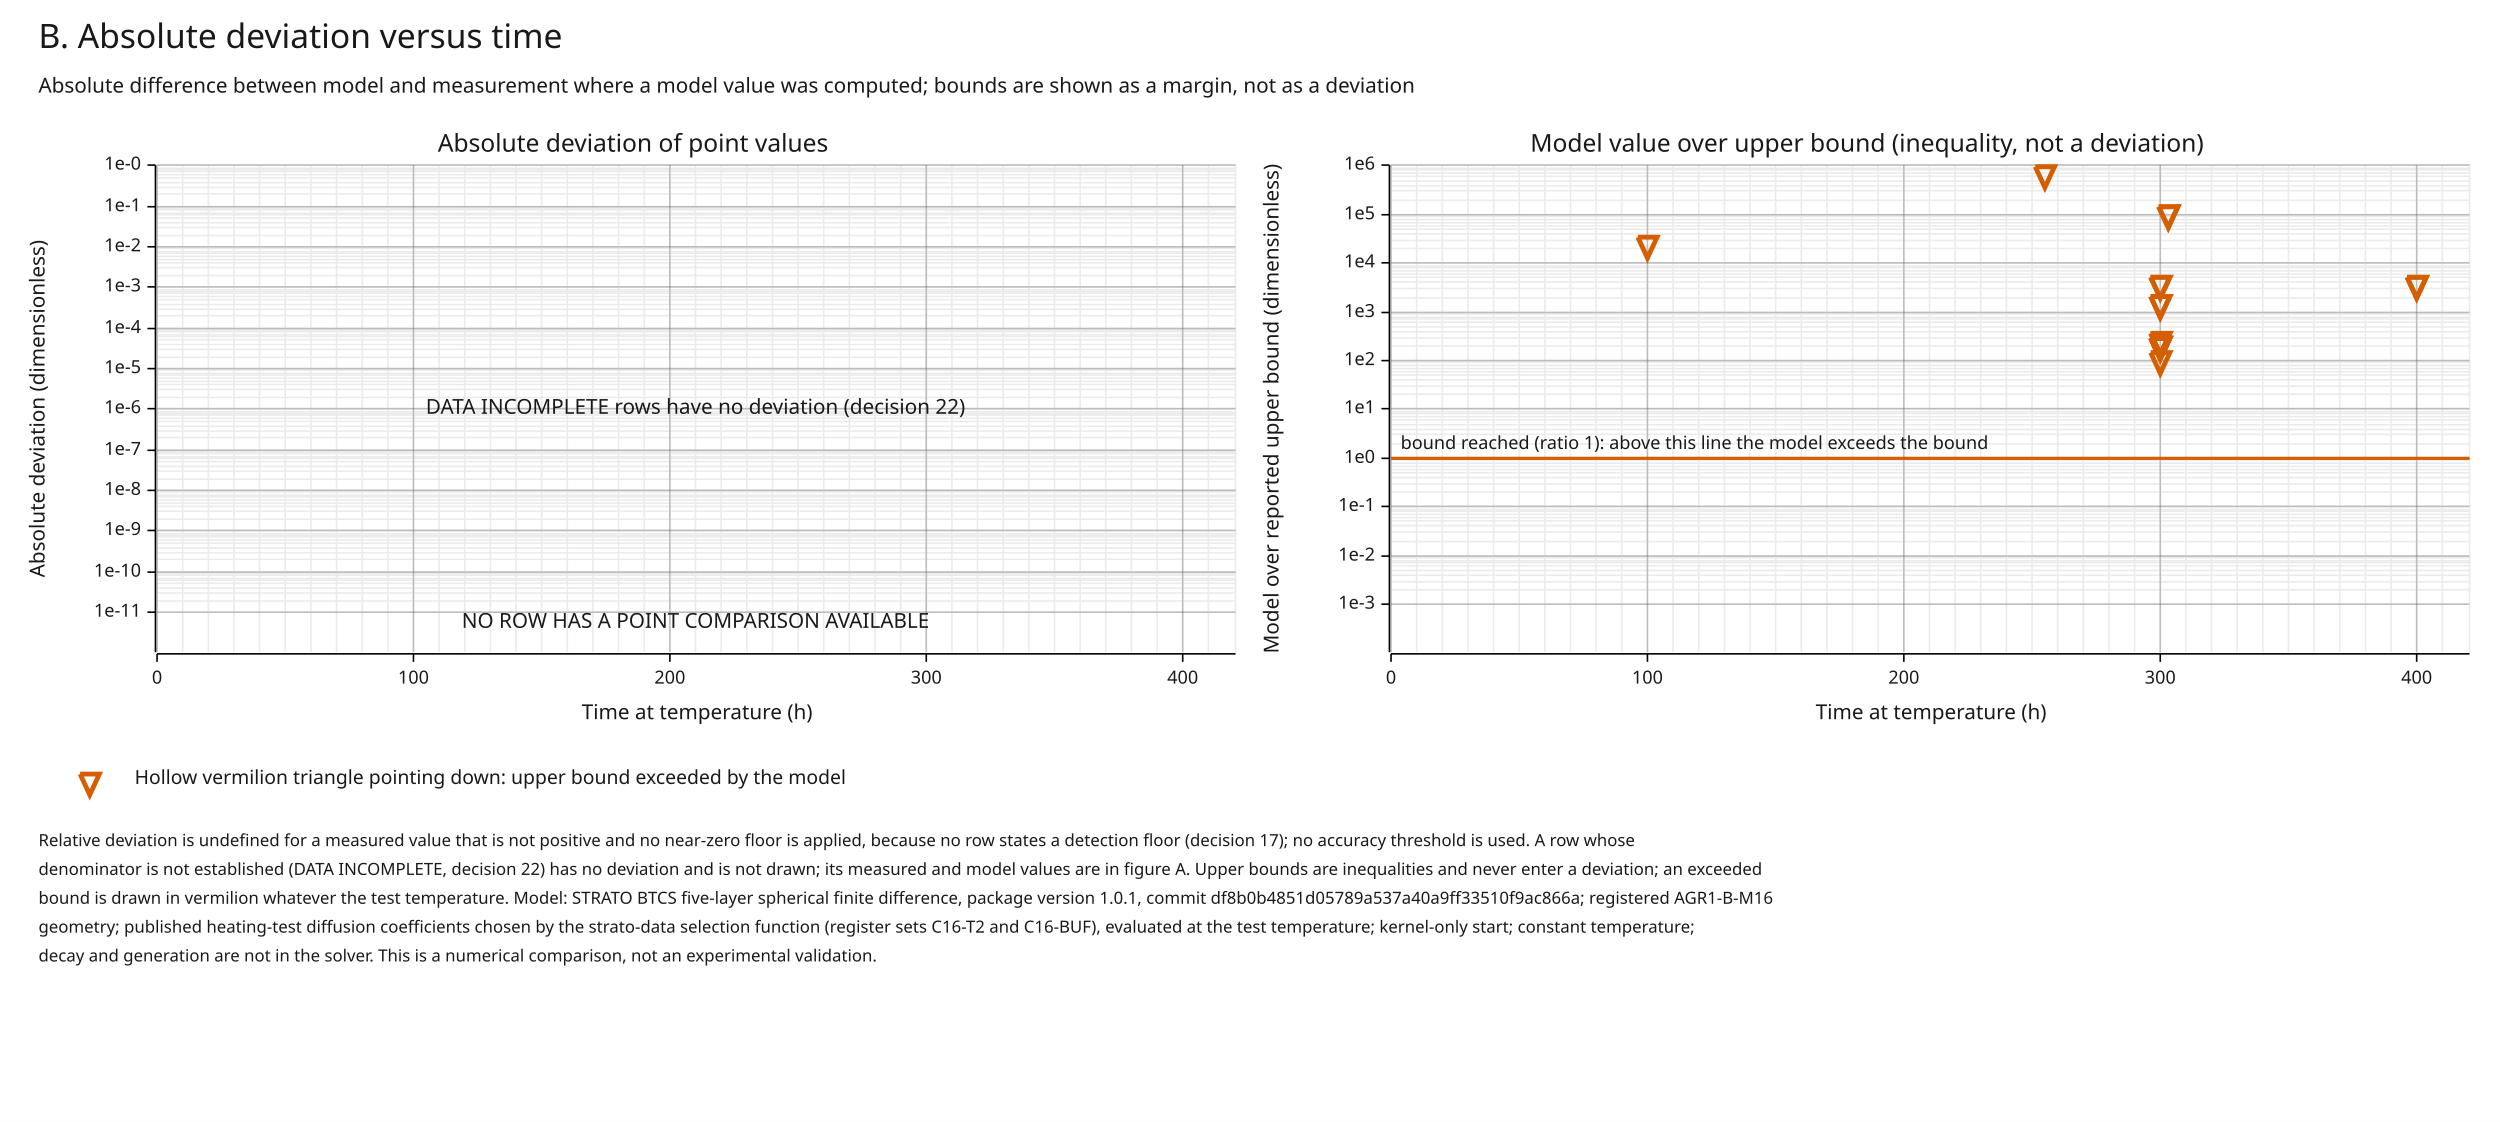
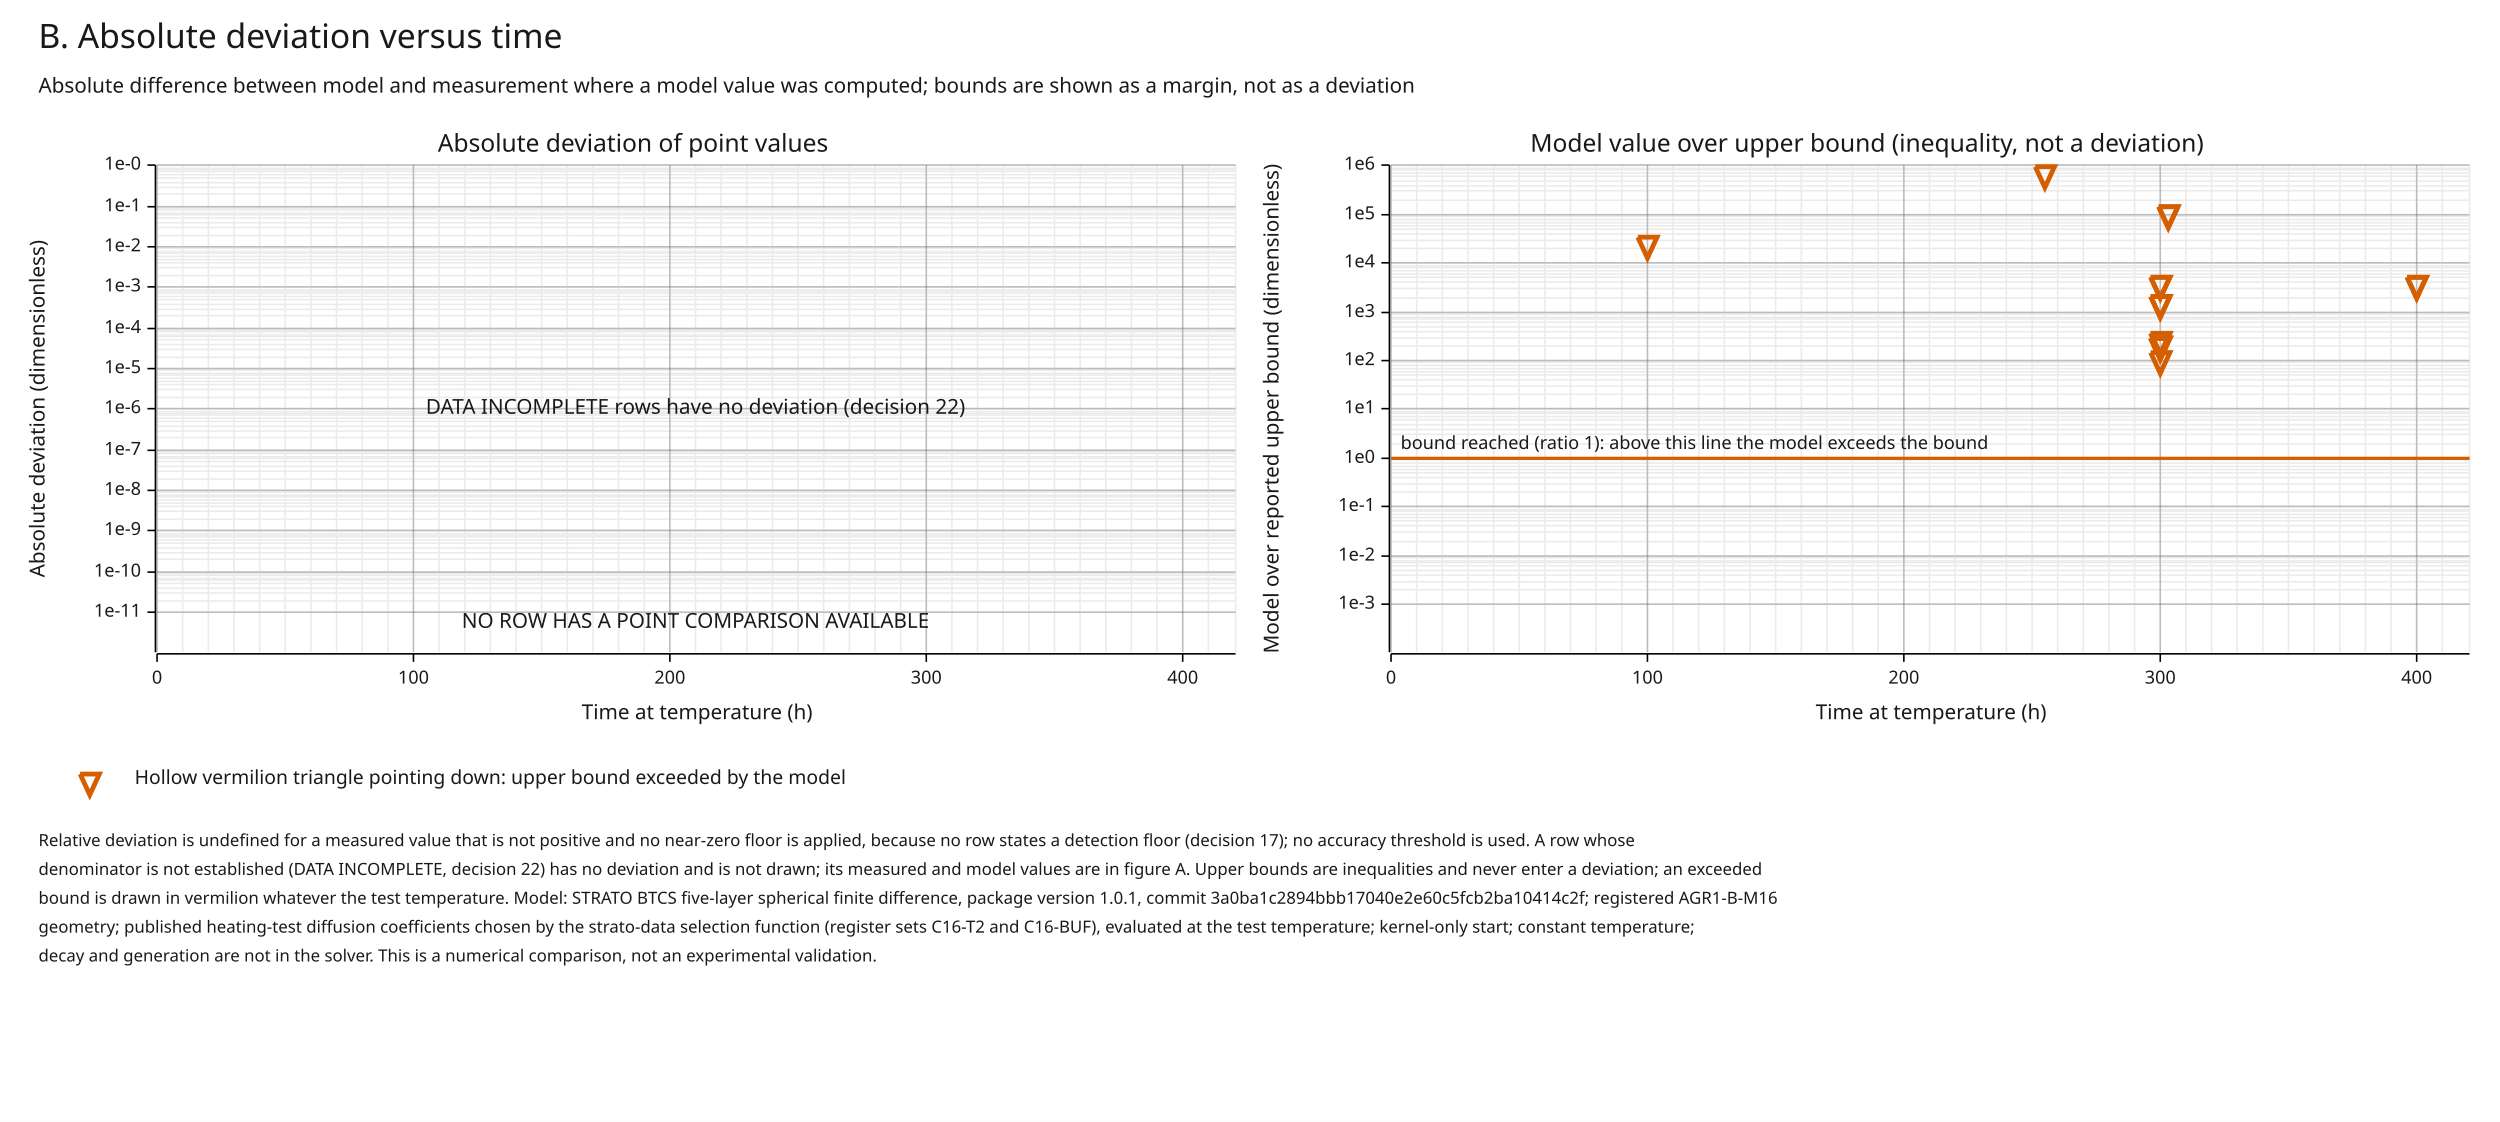
<svg xmlns="http://www.w3.org/2000/svg" width="1560" height="700" viewBox="0 0 1560 700">
  <rect x="0" y="0" width="1560" height="700" opacity="1" fill="#FFFFFF" stroke="none" />
  <text x="24" y="14" dy="0.76em" text-anchor="start" font-family="sans-serif" font-size="20.968" opacity="1" fill="#191919">
B. Absolute deviation versus time
</text>
  <text x="24" y="48" dy="0.76em" text-anchor="start" font-family="sans-serif" font-size="12.903" opacity="1" fill="#191919">
Absolute difference between model and measurement where a model value was computed; bounds are shown as a margin, not as a deviation
</text>
  <text x="395" y="83" dy="0.76em" text-anchor="middle" font-family="sans-serif" font-size="15.323" opacity="1" fill="#191919">
Absolute deviation of point values
</text>
  <line opacity="1" stroke="#EBEBEB" stroke-width="1" x1="98" y1="407" x2="98" y2="103" />
  <line opacity="1" stroke="#EBEBEB" stroke-width="1" x1="114" y1="407" x2="114" y2="103" />
  <line opacity="1" stroke="#EBEBEB" stroke-width="1" x1="130" y1="407" x2="130" y2="103" />
  <line opacity="1" stroke="#EBEBEB" stroke-width="1" x1="146" y1="407" x2="146" y2="103" />
  <line opacity="1" stroke="#EBEBEB" stroke-width="1" x1="162" y1="407" x2="162" y2="103" />
  <line opacity="1" stroke="#EBEBEB" stroke-width="1" x1="178" y1="407" x2="178" y2="103" />
  <line opacity="1" stroke="#EBEBEB" stroke-width="1" x1="194" y1="407" x2="194" y2="103" />
  <line opacity="1" stroke="#EBEBEB" stroke-width="1" x1="210" y1="407" x2="210" y2="103" />
  <line opacity="1" stroke="#EBEBEB" stroke-width="1" x1="226" y1="407" x2="226" y2="103" />
  <line opacity="1" stroke="#EBEBEB" stroke-width="1" x1="242" y1="407" x2="242" y2="103" />
  <line opacity="1" stroke="#EBEBEB" stroke-width="1" x1="258" y1="407" x2="258" y2="103" />
  <line opacity="1" stroke="#EBEBEB" stroke-width="1" x1="274" y1="407" x2="274" y2="103" />
  <line opacity="1" stroke="#EBEBEB" stroke-width="1" x1="290" y1="407" x2="290" y2="103" />
  <line opacity="1" stroke="#EBEBEB" stroke-width="1" x1="306" y1="407" x2="306" y2="103" />
  <line opacity="1" stroke="#EBEBEB" stroke-width="1" x1="322" y1="407" x2="322" y2="103" />
  <line opacity="1" stroke="#EBEBEB" stroke-width="1" x1="338" y1="407" x2="338" y2="103" />
  <line opacity="1" stroke="#EBEBEB" stroke-width="1" x1="354" y1="407" x2="354" y2="103" />
  <line opacity="1" stroke="#EBEBEB" stroke-width="1" x1="370" y1="407" x2="370" y2="103" />
  <line opacity="1" stroke="#EBEBEB" stroke-width="1" x1="386" y1="407" x2="386" y2="103" />
  <line opacity="1" stroke="#EBEBEB" stroke-width="1" x1="402" y1="407" x2="402" y2="103" />
  <line opacity="1" stroke="#EBEBEB" stroke-width="1" x1="418" y1="407" x2="418" y2="103" />
  <line opacity="1" stroke="#EBEBEB" stroke-width="1" x1="434" y1="407" x2="434" y2="103" />
  <line opacity="1" stroke="#EBEBEB" stroke-width="1" x1="450" y1="407" x2="450" y2="103" />
  <line opacity="1" stroke="#EBEBEB" stroke-width="1" x1="466" y1="407" x2="466" y2="103" />
  <line opacity="1" stroke="#EBEBEB" stroke-width="1" x1="482" y1="407" x2="482" y2="103" />
  <line opacity="1" stroke="#EBEBEB" stroke-width="1" x1="498" y1="407" x2="498" y2="103" />
  <line opacity="1" stroke="#EBEBEB" stroke-width="1" x1="514" y1="407" x2="514" y2="103" />
  <line opacity="1" stroke="#EBEBEB" stroke-width="1" x1="530" y1="407" x2="530" y2="103" />
  <line opacity="1" stroke="#EBEBEB" stroke-width="1" x1="546" y1="407" x2="546" y2="103" />
  <line opacity="1" stroke="#EBEBEB" stroke-width="1" x1="562" y1="407" x2="562" y2="103" />
  <line opacity="1" stroke="#EBEBEB" stroke-width="1" x1="578" y1="407" x2="578" y2="103" />
  <line opacity="1" stroke="#EBEBEB" stroke-width="1" x1="594" y1="407" x2="594" y2="103" />
  <line opacity="1" stroke="#EBEBEB" stroke-width="1" x1="610" y1="407" x2="610" y2="103" />
  <line opacity="1" stroke="#EBEBEB" stroke-width="1" x1="626" y1="407" x2="626" y2="103" />
  <line opacity="1" stroke="#EBEBEB" stroke-width="1" x1="642" y1="407" x2="642" y2="103" />
  <line opacity="1" stroke="#EBEBEB" stroke-width="1" x1="658" y1="407" x2="658" y2="103" />
  <line opacity="1" stroke="#EBEBEB" stroke-width="1" x1="674" y1="407" x2="674" y2="103" />
  <line opacity="1" stroke="#EBEBEB" stroke-width="1" x1="690" y1="407" x2="690" y2="103" />
  <line opacity="1" stroke="#EBEBEB" stroke-width="1" x1="706" y1="407" x2="706" y2="103" />
  <line opacity="1" stroke="#EBEBEB" stroke-width="1" x1="722" y1="407" x2="722" y2="103" />
  <line opacity="1" stroke="#EBEBEB" stroke-width="1" x1="738" y1="407" x2="738" y2="103" />
  <line opacity="1" stroke="#EBEBEB" stroke-width="1" x1="754" y1="407" x2="754" y2="103" />
  <line opacity="1" stroke="#EBEBEB" stroke-width="1" x1="771" y1="407" x2="771" y2="103" />
  <line opacity="1" stroke="#EBEBEB" stroke-width="1" x1="98" y1="382" x2="771" y2="382" />
  <line opacity="1" stroke="#EBEBEB" stroke-width="1" x1="98" y1="375" x2="771" y2="375" />
  <line opacity="1" stroke="#EBEBEB" stroke-width="1" x1="98" y1="370" x2="771" y2="370" />
  <line opacity="1" stroke="#EBEBEB" stroke-width="1" x1="98" y1="367" x2="771" y2="367" />
  <line opacity="1" stroke="#EBEBEB" stroke-width="1" x1="98" y1="364" x2="771" y2="364" />
  <line opacity="1" stroke="#EBEBEB" stroke-width="1" x1="98" y1="362" x2="771" y2="362" />
  <line opacity="1" stroke="#EBEBEB" stroke-width="1" x1="98" y1="361" x2="771" y2="361" />
  <line opacity="1" stroke="#EBEBEB" stroke-width="1" x1="98" y1="359" x2="771" y2="359" />
  <line opacity="1" stroke="#EBEBEB" stroke-width="1" x1="98" y1="358" x2="771" y2="358" />
  <line opacity="1" stroke="#EBEBEB" stroke-width="1" x1="98" y1="357" x2="771" y2="357" />
  <line opacity="1" stroke="#EBEBEB" stroke-width="1" x1="98" y1="357" x2="771" y2="357" />
  <line opacity="1" stroke="#EBEBEB" stroke-width="1" x1="98" y1="349" x2="771" y2="349" />
  <line opacity="1" stroke="#EBEBEB" stroke-width="1" x1="98" y1="345" x2="771" y2="345" />
  <line opacity="1" stroke="#EBEBEB" stroke-width="1" x1="98" y1="342" x2="771" y2="342" />
  <line opacity="1" stroke="#EBEBEB" stroke-width="1" x1="98" y1="339" x2="771" y2="339" />
  <line opacity="1" stroke="#EBEBEB" stroke-width="1" x1="98" y1="337" x2="771" y2="337" />
  <line opacity="1" stroke="#EBEBEB" stroke-width="1" x1="98" y1="335" x2="771" y2="335" />
  <line opacity="1" stroke="#EBEBEB" stroke-width="1" x1="98" y1="334" x2="771" y2="334" />
  <line opacity="1" stroke="#EBEBEB" stroke-width="1" x1="98" y1="333" x2="771" y2="333" />
  <line opacity="1" stroke="#EBEBEB" stroke-width="1" x1="98" y1="331" x2="771" y2="331" />
  <line opacity="1" stroke="#EBEBEB" stroke-width="1" x1="98" y1="331" x2="771" y2="331" />
  <line opacity="1" stroke="#EBEBEB" stroke-width="1" x1="98" y1="324" x2="771" y2="324" />
  <line opacity="1" stroke="#EBEBEB" stroke-width="1" x1="98" y1="319" x2="771" y2="319" />
  <line opacity="1" stroke="#EBEBEB" stroke-width="1" x1="98" y1="316" x2="771" y2="316" />
  <line opacity="1" stroke="#EBEBEB" stroke-width="1" x1="98" y1="314" x2="771" y2="314" />
  <line opacity="1" stroke="#EBEBEB" stroke-width="1" x1="98" y1="312" x2="771" y2="312" />
  <line opacity="1" stroke="#EBEBEB" stroke-width="1" x1="98" y1="310" x2="771" y2="310" />
  <line opacity="1" stroke="#EBEBEB" stroke-width="1" x1="98" y1="309" x2="771" y2="309" />
  <line opacity="1" stroke="#EBEBEB" stroke-width="1" x1="98" y1="307" x2="771" y2="307" />
  <line opacity="1" stroke="#EBEBEB" stroke-width="1" x1="98" y1="306" x2="771" y2="306" />
  <line opacity="1" stroke="#EBEBEB" stroke-width="1" x1="98" y1="306" x2="771" y2="306" />
  <line opacity="1" stroke="#EBEBEB" stroke-width="1" x1="98" y1="299" x2="771" y2="299" />
  <line opacity="1" stroke="#EBEBEB" stroke-width="1" x1="98" y1="294" x2="771" y2="294" />
  <line opacity="1" stroke="#EBEBEB" stroke-width="1" x1="98" y1="291" x2="771" y2="291" />
  <line opacity="1" stroke="#EBEBEB" stroke-width="1" x1="98" y1="288" x2="771" y2="288" />
  <line opacity="1" stroke="#EBEBEB" stroke-width="1" x1="98" y1="286" x2="771" y2="286" />
  <line opacity="1" stroke="#EBEBEB" stroke-width="1" x1="98" y1="285" x2="771" y2="285" />
  <line opacity="1" stroke="#EBEBEB" stroke-width="1" x1="98" y1="283" x2="771" y2="283" />
  <line opacity="1" stroke="#EBEBEB" stroke-width="1" x1="98" y1="282" x2="771" y2="282" />
  <line opacity="1" stroke="#EBEBEB" stroke-width="1" x1="98" y1="281" x2="771" y2="281" />
  <line opacity="1" stroke="#EBEBEB" stroke-width="1" x1="98" y1="281" x2="771" y2="281" />
  <line opacity="1" stroke="#EBEBEB" stroke-width="1" x1="98" y1="273" x2="771" y2="273" />
  <line opacity="1" stroke="#EBEBEB" stroke-width="1" x1="98" y1="269" x2="771" y2="269" />
  <line opacity="1" stroke="#EBEBEB" stroke-width="1" x1="98" y1="266" x2="771" y2="266" />
  <line opacity="1" stroke="#EBEBEB" stroke-width="1" x1="98" y1="263" x2="771" y2="263" />
  <line opacity="1" stroke="#EBEBEB" stroke-width="1" x1="98" y1="261" x2="771" y2="261" />
  <line opacity="1" stroke="#EBEBEB" stroke-width="1" x1="98" y1="259" x2="771" y2="259" />
  <line opacity="1" stroke="#EBEBEB" stroke-width="1" x1="98" y1="258" x2="771" y2="258" />
  <line opacity="1" stroke="#EBEBEB" stroke-width="1" x1="98" y1="257" x2="771" y2="257" />
  <line opacity="1" stroke="#EBEBEB" stroke-width="1" x1="98" y1="255" x2="771" y2="255" />
  <line opacity="1" stroke="#EBEBEB" stroke-width="1" x1="98" y1="255" x2="771" y2="255" />
  <line opacity="1" stroke="#EBEBEB" stroke-width="1" x1="98" y1="248" x2="771" y2="248" />
  <line opacity="1" stroke="#EBEBEB" stroke-width="1" x1="98" y1="243" x2="771" y2="243" />
  <line opacity="1" stroke="#EBEBEB" stroke-width="1" x1="98" y1="240" x2="771" y2="240" />
  <line opacity="1" stroke="#EBEBEB" stroke-width="1" x1="98" y1="238" x2="771" y2="238" />
  <line opacity="1" stroke="#EBEBEB" stroke-width="1" x1="98" y1="236" x2="771" y2="236" />
  <line opacity="1" stroke="#EBEBEB" stroke-width="1" x1="98" y1="234" x2="771" y2="234" />
  <line opacity="1" stroke="#EBEBEB" stroke-width="1" x1="98" y1="233" x2="771" y2="233" />
  <line opacity="1" stroke="#EBEBEB" stroke-width="1" x1="98" y1="231" x2="771" y2="231" />
  <line opacity="1" stroke="#EBEBEB" stroke-width="1" x1="98" y1="230" x2="771" y2="230" />
  <line opacity="1" stroke="#EBEBEB" stroke-width="1" x1="98" y1="230" x2="771" y2="230" />
  <line opacity="1" stroke="#EBEBEB" stroke-width="1" x1="98" y1="223" x2="771" y2="223" />
  <line opacity="1" stroke="#EBEBEB" stroke-width="1" x1="98" y1="218" x2="771" y2="218" />
  <line opacity="1" stroke="#EBEBEB" stroke-width="1" x1="98" y1="215" x2="771" y2="215" />
  <line opacity="1" stroke="#EBEBEB" stroke-width="1" x1="98" y1="212" x2="771" y2="212" />
  <line opacity="1" stroke="#EBEBEB" stroke-width="1" x1="98" y1="210" x2="771" y2="210" />
  <line opacity="1" stroke="#EBEBEB" stroke-width="1" x1="98" y1="209" x2="771" y2="209" />
  <line opacity="1" stroke="#EBEBEB" stroke-width="1" x1="98" y1="207" x2="771" y2="207" />
  <line opacity="1" stroke="#EBEBEB" stroke-width="1" x1="98" y1="206" x2="771" y2="206" />
  <line opacity="1" stroke="#EBEBEB" stroke-width="1" x1="98" y1="205" x2="771" y2="205" />
  <line opacity="1" stroke="#EBEBEB" stroke-width="1" x1="98" y1="205" x2="771" y2="205" />
  <line opacity="1" stroke="#EBEBEB" stroke-width="1" x1="98" y1="197" x2="771" y2="197" />
  <line opacity="1" stroke="#EBEBEB" stroke-width="1" x1="98" y1="193" x2="771" y2="193" />
  <line opacity="1" stroke="#EBEBEB" stroke-width="1" x1="98" y1="190" x2="771" y2="190" />
  <line opacity="1" stroke="#EBEBEB" stroke-width="1" x1="98" y1="187" x2="771" y2="187" />
  <line opacity="1" stroke="#EBEBEB" stroke-width="1" x1="98" y1="185" x2="771" y2="185" />
  <line opacity="1" stroke="#EBEBEB" stroke-width="1" x1="98" y1="183" x2="771" y2="183" />
  <line opacity="1" stroke="#EBEBEB" stroke-width="1" x1="98" y1="182" x2="771" y2="182" />
  <line opacity="1" stroke="#EBEBEB" stroke-width="1" x1="98" y1="181" x2="771" y2="181" />
  <line opacity="1" stroke="#EBEBEB" stroke-width="1" x1="98" y1="179" x2="771" y2="179" />
  <line opacity="1" stroke="#EBEBEB" stroke-width="1" x1="98" y1="179" x2="771" y2="179" />
  <line opacity="1" stroke="#EBEBEB" stroke-width="1" x1="98" y1="172" x2="771" y2="172" />
  <line opacity="1" stroke="#EBEBEB" stroke-width="1" x1="98" y1="167" x2="771" y2="167" />
  <line opacity="1" stroke="#EBEBEB" stroke-width="1" x1="98" y1="164" x2="771" y2="164" />
  <line opacity="1" stroke="#EBEBEB" stroke-width="1" x1="98" y1="162" x2="771" y2="162" />
  <line opacity="1" stroke="#EBEBEB" stroke-width="1" x1="98" y1="160" x2="771" y2="160" />
  <line opacity="1" stroke="#EBEBEB" stroke-width="1" x1="98" y1="158" x2="771" y2="158" />
  <line opacity="1" stroke="#EBEBEB" stroke-width="1" x1="98" y1="157" x2="771" y2="157" />
  <line opacity="1" stroke="#EBEBEB" stroke-width="1" x1="98" y1="155" x2="771" y2="155" />
  <line opacity="1" stroke="#EBEBEB" stroke-width="1" x1="98" y1="154" x2="771" y2="154" />
  <line opacity="1" stroke="#EBEBEB" stroke-width="1" x1="98" y1="154" x2="771" y2="154" />
  <line opacity="1" stroke="#EBEBEB" stroke-width="1" x1="98" y1="147" x2="771" y2="147" />
  <line opacity="1" stroke="#EBEBEB" stroke-width="1" x1="98" y1="142" x2="771" y2="142" />
  <line opacity="1" stroke="#EBEBEB" stroke-width="1" x1="98" y1="139" x2="771" y2="139" />
  <line opacity="1" stroke="#EBEBEB" stroke-width="1" x1="98" y1="136" x2="771" y2="136" />
  <line opacity="1" stroke="#EBEBEB" stroke-width="1" x1="98" y1="134" x2="771" y2="134" />
  <line opacity="1" stroke="#EBEBEB" stroke-width="1" x1="98" y1="133" x2="771" y2="133" />
  <line opacity="1" stroke="#EBEBEB" stroke-width="1" x1="98" y1="131" x2="771" y2="131" />
  <line opacity="1" stroke="#EBEBEB" stroke-width="1" x1="98" y1="130" x2="771" y2="130" />
  <line opacity="1" stroke="#EBEBEB" stroke-width="1" x1="98" y1="129" x2="771" y2="129" />
  <line opacity="1" stroke="#EBEBEB" stroke-width="1" x1="98" y1="129" x2="771" y2="129" />
  <line opacity="1" stroke="#EBEBEB" stroke-width="1" x1="98" y1="121" x2="771" y2="121" />
  <line opacity="1" stroke="#EBEBEB" stroke-width="1" x1="98" y1="117" x2="771" y2="117" />
  <line opacity="1" stroke="#EBEBEB" stroke-width="1" x1="98" y1="114" x2="771" y2="114" />
  <line opacity="1" stroke="#EBEBEB" stroke-width="1" x1="98" y1="111" x2="771" y2="111" />
  <line opacity="1" stroke="#EBEBEB" stroke-width="1" x1="98" y1="109" x2="771" y2="109" />
  <line opacity="1" stroke="#EBEBEB" stroke-width="1" x1="98" y1="107" x2="771" y2="107" />
  <line opacity="1" stroke="#EBEBEB" stroke-width="1" x1="98" y1="106" x2="771" y2="106" />
  <line opacity="1" stroke="#EBEBEB" stroke-width="1" x1="98" y1="105" x2="771" y2="105" />
  <line opacity="1" stroke="#EBEBEB" stroke-width="1" x1="98" y1="103" x2="771" y2="103" />
  <line opacity="1" stroke="#EBEBEB" stroke-width="1" x1="98" y1="103" x2="771" y2="103" />
  <text x="18" y="255" dy="0.76em" text-anchor="middle" font-family="sans-serif" font-size="12.903" opacity="1" fill="#191919" transform="rotate(270, 18, 255)">
Absolute deviation (dimensionless)
</text>
  <text x="435" y="452" dy="-0.5ex" text-anchor="middle" font-family="sans-serif" font-size="12.903" opacity="1" fill="#191919">
Time at temperature (h)
</text>
  <line opacity="0.2" stroke="#000000" stroke-width="1" x1="98" y1="407" x2="98" y2="103" />
  <line opacity="0.2" stroke="#000000" stroke-width="1" x1="258" y1="407" x2="258" y2="103" />
  <line opacity="0.2" stroke="#000000" stroke-width="1" x1="418" y1="407" x2="418" y2="103" />
  <line opacity="0.2" stroke="#000000" stroke-width="1" x1="578" y1="407" x2="578" y2="103" />
  <line opacity="0.2" stroke="#000000" stroke-width="1" x1="738" y1="407" x2="738" y2="103" />
  <line opacity="0.2" stroke="#000000" stroke-width="1" x1="98" y1="382" x2="771" y2="382" />
  <line opacity="0.2" stroke="#000000" stroke-width="1" x1="98" y1="357" x2="771" y2="357" />
  <line opacity="0.2" stroke="#000000" stroke-width="1" x1="98" y1="331" x2="771" y2="331" />
  <line opacity="0.2" stroke="#000000" stroke-width="1" x1="98" y1="306" x2="771" y2="306" />
  <line opacity="0.2" stroke="#000000" stroke-width="1" x1="98" y1="281" x2="771" y2="281" />
  <line opacity="0.2" stroke="#000000" stroke-width="1" x1="98" y1="255" x2="771" y2="255" />
  <line opacity="0.2" stroke="#000000" stroke-width="1" x1="98" y1="230" x2="771" y2="230" />
  <line opacity="0.2" stroke="#000000" stroke-width="1" x1="98" y1="205" x2="771" y2="205" />
  <line opacity="0.2" stroke="#000000" stroke-width="1" x1="98" y1="179" x2="771" y2="179" />
  <line opacity="0.2" stroke="#000000" stroke-width="1" x1="98" y1="154" x2="771" y2="154" />
  <line opacity="0.2" stroke="#000000" stroke-width="1" x1="98" y1="129" x2="771" y2="129" />
  <line opacity="0.2" stroke="#000000" stroke-width="1" x1="98" y1="103" x2="771" y2="103" />
  <polyline fill="none" opacity="1" stroke="#000000" stroke-width="1" points="97,103 97,407 " />
  <text x="88" y="382" dy="0.5ex" text-anchor="end" font-family="sans-serif" font-size="11.29" opacity="1" fill="#191919">
1e-11
</text>
  <polyline fill="none" opacity="1" stroke="#000000" stroke-width="1" points="92,382 97,382 " />
  <text x="88" y="357" dy="0.5ex" text-anchor="end" font-family="sans-serif" font-size="11.29" opacity="1" fill="#191919">
1e-10
</text>
  <polyline fill="none" opacity="1" stroke="#000000" stroke-width="1" points="92,357 97,357 " />
  <text x="88" y="331" dy="0.5ex" text-anchor="end" font-family="sans-serif" font-size="11.29" opacity="1" fill="#191919">
1e-9
</text>
  <polyline fill="none" opacity="1" stroke="#000000" stroke-width="1" points="92,331 97,331 " />
  <text x="88" y="306" dy="0.5ex" text-anchor="end" font-family="sans-serif" font-size="11.29" opacity="1" fill="#191919">
1e-8
</text>
  <polyline fill="none" opacity="1" stroke="#000000" stroke-width="1" points="92,306 97,306 " />
  <text x="88" y="281" dy="0.5ex" text-anchor="end" font-family="sans-serif" font-size="11.29" opacity="1" fill="#191919">
1e-7
</text>
  <polyline fill="none" opacity="1" stroke="#000000" stroke-width="1" points="92,281 97,281 " />
  <text x="88" y="255" dy="0.5ex" text-anchor="end" font-family="sans-serif" font-size="11.29" opacity="1" fill="#191919">
1e-6
</text>
  <polyline fill="none" opacity="1" stroke="#000000" stroke-width="1" points="92,255 97,255 " />
  <text x="88" y="230" dy="0.5ex" text-anchor="end" font-family="sans-serif" font-size="11.29" opacity="1" fill="#191919">
1e-5
</text>
  <polyline fill="none" opacity="1" stroke="#000000" stroke-width="1" points="92,230 97,230 " />
  <text x="88" y="205" dy="0.5ex" text-anchor="end" font-family="sans-serif" font-size="11.29" opacity="1" fill="#191919">
1e-4
</text>
  <polyline fill="none" opacity="1" stroke="#000000" stroke-width="1" points="92,205 97,205 " />
  <text x="88" y="179" dy="0.5ex" text-anchor="end" font-family="sans-serif" font-size="11.29" opacity="1" fill="#191919">
1e-3
</text>
  <polyline fill="none" opacity="1" stroke="#000000" stroke-width="1" points="92,179 97,179 " />
  <text x="88" y="154" dy="0.5ex" text-anchor="end" font-family="sans-serif" font-size="11.29" opacity="1" fill="#191919">
1e-2
</text>
  <polyline fill="none" opacity="1" stroke="#000000" stroke-width="1" points="92,154 97,154 " />
  <text x="88" y="129" dy="0.5ex" text-anchor="end" font-family="sans-serif" font-size="11.29" opacity="1" fill="#191919">
1e-1
</text>
  <polyline fill="none" opacity="1" stroke="#000000" stroke-width="1" points="92,129 97,129 " />
  <text x="88" y="103" dy="0.5ex" text-anchor="end" font-family="sans-serif" font-size="11.29" opacity="1" fill="#191919">
1e-0
</text>
  <polyline fill="none" opacity="1" stroke="#000000" stroke-width="1" points="92,103 97,103 " />
  <polyline fill="none" opacity="1" stroke="#000000" stroke-width="1" points="98,408 771,408 " />
  <text x="98" y="418" dy="0.76em" text-anchor="middle" font-family="sans-serif" font-size="11.29" opacity="1" fill="#191919">
0
</text>
  <polyline fill="none" opacity="1" stroke="#000000" stroke-width="1" points="98,408 98,413 " />
  <text x="258" y="418" dy="0.76em" text-anchor="middle" font-family="sans-serif" font-size="11.29" opacity="1" fill="#191919">
100
</text>
  <polyline fill="none" opacity="1" stroke="#000000" stroke-width="1" points="258,408 258,413 " />
  <text x="418" y="418" dy="0.76em" text-anchor="middle" font-family="sans-serif" font-size="11.29" opacity="1" fill="#191919">
200
</text>
  <polyline fill="none" opacity="1" stroke="#000000" stroke-width="1" points="418,408 418,413 " />
  <text x="578" y="418" dy="0.76em" text-anchor="middle" font-family="sans-serif" font-size="11.29" opacity="1" fill="#191919">
300
</text>
  <polyline fill="none" opacity="1" stroke="#000000" stroke-width="1" points="578,408 578,413 " />
  <text x="738" y="418" dy="0.76em" text-anchor="middle" font-family="sans-serif" font-size="11.29" opacity="1" fill="#191919">
400
</text>
  <polyline fill="none" opacity="1" stroke="#000000" stroke-width="1" points="738,408 738,413 " />
  <text x="434" y="395" dy="-0.5ex" text-anchor="middle" font-family="sans-serif" font-size="12.903" opacity="1" fill="#191919">
NO ROW HAS A POINT COMPARISON AVAILABLE
</text>
  <text x="434" y="255" dy="0.5ex" text-anchor="middle" font-family="sans-serif" font-size="12.903" opacity="1" fill="#191919">
DATA INCOMPLETE rows have no deviation (decision 22)
</text>
  <text x="1165" y="83" dy="0.76em" text-anchor="middle" font-family="sans-serif" font-size="15.323" opacity="1" fill="#191919">
Model value over upper bound (inequality, not a deviation)
</text>
  <line opacity="1" stroke="#EBEBEB" stroke-width="1" x1="868" y1="407" x2="868" y2="103" />
  <line opacity="1" stroke="#EBEBEB" stroke-width="1" x1="884" y1="407" x2="884" y2="103" />
  <line opacity="1" stroke="#EBEBEB" stroke-width="1" x1="900" y1="407" x2="900" y2="103" />
  <line opacity="1" stroke="#EBEBEB" stroke-width="1" x1="916" y1="407" x2="916" y2="103" />
  <line opacity="1" stroke="#EBEBEB" stroke-width="1" x1="932" y1="407" x2="932" y2="103" />
  <line opacity="1" stroke="#EBEBEB" stroke-width="1" x1="948" y1="407" x2="948" y2="103" />
  <line opacity="1" stroke="#EBEBEB" stroke-width="1" x1="964" y1="407" x2="964" y2="103" />
  <line opacity="1" stroke="#EBEBEB" stroke-width="1" x1="980" y1="407" x2="980" y2="103" />
  <line opacity="1" stroke="#EBEBEB" stroke-width="1" x1="996" y1="407" x2="996" y2="103" />
  <line opacity="1" stroke="#EBEBEB" stroke-width="1" x1="1012" y1="407" x2="1012" y2="103" />
  <line opacity="1" stroke="#EBEBEB" stroke-width="1" x1="1028" y1="407" x2="1028" y2="103" />
  <line opacity="1" stroke="#EBEBEB" stroke-width="1" x1="1044" y1="407" x2="1044" y2="103" />
  <line opacity="1" stroke="#EBEBEB" stroke-width="1" x1="1060" y1="407" x2="1060" y2="103" />
  <line opacity="1" stroke="#EBEBEB" stroke-width="1" x1="1076" y1="407" x2="1076" y2="103" />
  <line opacity="1" stroke="#EBEBEB" stroke-width="1" x1="1092" y1="407" x2="1092" y2="103" />
  <line opacity="1" stroke="#EBEBEB" stroke-width="1" x1="1108" y1="407" x2="1108" y2="103" />
  <line opacity="1" stroke="#EBEBEB" stroke-width="1" x1="1124" y1="407" x2="1124" y2="103" />
  <line opacity="1" stroke="#EBEBEB" stroke-width="1" x1="1140" y1="407" x2="1140" y2="103" />
  <line opacity="1" stroke="#EBEBEB" stroke-width="1" x1="1156" y1="407" x2="1156" y2="103" />
  <line opacity="1" stroke="#EBEBEB" stroke-width="1" x1="1172" y1="407" x2="1172" y2="103" />
  <line opacity="1" stroke="#EBEBEB" stroke-width="1" x1="1188" y1="407" x2="1188" y2="103" />
  <line opacity="1" stroke="#EBEBEB" stroke-width="1" x1="1204" y1="407" x2="1204" y2="103" />
  <line opacity="1" stroke="#EBEBEB" stroke-width="1" x1="1220" y1="407" x2="1220" y2="103" />
  <line opacity="1" stroke="#EBEBEB" stroke-width="1" x1="1236" y1="407" x2="1236" y2="103" />
  <line opacity="1" stroke="#EBEBEB" stroke-width="1" x1="1252" y1="407" x2="1252" y2="103" />
  <line opacity="1" stroke="#EBEBEB" stroke-width="1" x1="1268" y1="407" x2="1268" y2="103" />
  <line opacity="1" stroke="#EBEBEB" stroke-width="1" x1="1284" y1="407" x2="1284" y2="103" />
  <line opacity="1" stroke="#EBEBEB" stroke-width="1" x1="1300" y1="407" x2="1300" y2="103" />
  <line opacity="1" stroke="#EBEBEB" stroke-width="1" x1="1316" y1="407" x2="1316" y2="103" />
  <line opacity="1" stroke="#EBEBEB" stroke-width="1" x1="1332" y1="407" x2="1332" y2="103" />
  <line opacity="1" stroke="#EBEBEB" stroke-width="1" x1="1348" y1="407" x2="1348" y2="103" />
  <line opacity="1" stroke="#EBEBEB" stroke-width="1" x1="1364" y1="407" x2="1364" y2="103" />
  <line opacity="1" stroke="#EBEBEB" stroke-width="1" x1="1380" y1="407" x2="1380" y2="103" />
  <line opacity="1" stroke="#EBEBEB" stroke-width="1" x1="1396" y1="407" x2="1396" y2="103" />
  <line opacity="1" stroke="#EBEBEB" stroke-width="1" x1="1412" y1="407" x2="1412" y2="103" />
  <line opacity="1" stroke="#EBEBEB" stroke-width="1" x1="1428" y1="407" x2="1428" y2="103" />
  <line opacity="1" stroke="#EBEBEB" stroke-width="1" x1="1444" y1="407" x2="1444" y2="103" />
  <line opacity="1" stroke="#EBEBEB" stroke-width="1" x1="1460" y1="407" x2="1460" y2="103" />
  <line opacity="1" stroke="#EBEBEB" stroke-width="1" x1="1476" y1="407" x2="1476" y2="103" />
  <line opacity="1" stroke="#EBEBEB" stroke-width="1" x1="1492" y1="407" x2="1492" y2="103" />
  <line opacity="1" stroke="#EBEBEB" stroke-width="1" x1="1508" y1="407" x2="1508" y2="103" />
  <line opacity="1" stroke="#EBEBEB" stroke-width="1" x1="1524" y1="407" x2="1524" y2="103" />
  <line opacity="1" stroke="#EBEBEB" stroke-width="1" x1="1541" y1="407" x2="1541" y2="103" />
  <line opacity="1" stroke="#EBEBEB" stroke-width="1" x1="868" y1="377" x2="1541" y2="377" />
  <line opacity="1" stroke="#EBEBEB" stroke-width="1" x1="868" y1="368" x2="1541" y2="368" />
  <line opacity="1" stroke="#EBEBEB" stroke-width="1" x1="868" y1="363" x2="1541" y2="363" />
  <line opacity="1" stroke="#EBEBEB" stroke-width="1" x1="868" y1="359" x2="1541" y2="359" />
  <line opacity="1" stroke="#EBEBEB" stroke-width="1" x1="868" y1="356" x2="1541" y2="356" />
  <line opacity="1" stroke="#EBEBEB" stroke-width="1" x1="868" y1="353" x2="1541" y2="353" />
  <line opacity="1" stroke="#EBEBEB" stroke-width="1" x1="868" y1="351" x2="1541" y2="351" />
  <line opacity="1" stroke="#EBEBEB" stroke-width="1" x1="868" y1="350" x2="1541" y2="350" />
  <line opacity="1" stroke="#EBEBEB" stroke-width="1" x1="868" y1="348" x2="1541" y2="348" />
  <line opacity="1" stroke="#EBEBEB" stroke-width="1" x1="868" y1="347" x2="1541" y2="347" />
  <line opacity="1" stroke="#EBEBEB" stroke-width="1" x1="868" y1="347" x2="1541" y2="347" />
  <line opacity="1" stroke="#EBEBEB" stroke-width="1" x1="868" y1="338" x2="1541" y2="338" />
  <line opacity="1" stroke="#EBEBEB" stroke-width="1" x1="868" y1="332" x2="1541" y2="332" />
  <line opacity="1" stroke="#EBEBEB" stroke-width="1" x1="868" y1="328" x2="1541" y2="328" />
  <line opacity="1" stroke="#EBEBEB" stroke-width="1" x1="868" y1="325" x2="1541" y2="325" />
  <line opacity="1" stroke="#EBEBEB" stroke-width="1" x1="868" y1="323" x2="1541" y2="323" />
  <line opacity="1" stroke="#EBEBEB" stroke-width="1" x1="868" y1="321" x2="1541" y2="321" />
  <line opacity="1" stroke="#EBEBEB" stroke-width="1" x1="868" y1="319" x2="1541" y2="319" />
  <line opacity="1" stroke="#EBEBEB" stroke-width="1" x1="868" y1="318" x2="1541" y2="318" />
  <line opacity="1" stroke="#EBEBEB" stroke-width="1" x1="868" y1="316" x2="1541" y2="316" />
  <line opacity="1" stroke="#EBEBEB" stroke-width="1" x1="868" y1="316" x2="1541" y2="316" />
  <line opacity="1" stroke="#EBEBEB" stroke-width="1" x1="868" y1="307" x2="1541" y2="307" />
  <line opacity="1" stroke="#EBEBEB" stroke-width="1" x1="868" y1="302" x2="1541" y2="302" />
  <line opacity="1" stroke="#EBEBEB" stroke-width="1" x1="868" y1="298" x2="1541" y2="298" />
  <line opacity="1" stroke="#EBEBEB" stroke-width="1" x1="868" y1="295" x2="1541" y2="295" />
  <line opacity="1" stroke="#EBEBEB" stroke-width="1" x1="868" y1="293" x2="1541" y2="293" />
  <line opacity="1" stroke="#EBEBEB" stroke-width="1" x1="868" y1="291" x2="1541" y2="291" />
  <line opacity="1" stroke="#EBEBEB" stroke-width="1" x1="868" y1="289" x2="1541" y2="289" />
  <line opacity="1" stroke="#EBEBEB" stroke-width="1" x1="868" y1="287" x2="1541" y2="287" />
  <line opacity="1" stroke="#EBEBEB" stroke-width="1" x1="868" y1="286" x2="1541" y2="286" />
  <line opacity="1" stroke="#EBEBEB" stroke-width="1" x1="868" y1="286" x2="1541" y2="286" />
  <line opacity="1" stroke="#EBEBEB" stroke-width="1" x1="868" y1="277" x2="1541" y2="277" />
  <line opacity="1" stroke="#EBEBEB" stroke-width="1" x1="868" y1="271" x2="1541" y2="271" />
  <line opacity="1" stroke="#EBEBEB" stroke-width="1" x1="868" y1="268" x2="1541" y2="268" />
  <line opacity="1" stroke="#EBEBEB" stroke-width="1" x1="868" y1="265" x2="1541" y2="265" />
  <line opacity="1" stroke="#EBEBEB" stroke-width="1" x1="868" y1="262" x2="1541" y2="262" />
  <line opacity="1" stroke="#EBEBEB" stroke-width="1" x1="868" y1="260" x2="1541" y2="260" />
  <line opacity="1" stroke="#EBEBEB" stroke-width="1" x1="868" y1="258" x2="1541" y2="258" />
  <line opacity="1" stroke="#EBEBEB" stroke-width="1" x1="868" y1="257" x2="1541" y2="257" />
  <line opacity="1" stroke="#EBEBEB" stroke-width="1" x1="868" y1="255" x2="1541" y2="255" />
  <line opacity="1" stroke="#EBEBEB" stroke-width="1" x1="868" y1="255" x2="1541" y2="255" />
  <line opacity="1" stroke="#EBEBEB" stroke-width="1" x1="868" y1="246" x2="1541" y2="246" />
  <line opacity="1" stroke="#EBEBEB" stroke-width="1" x1="868" y1="241" x2="1541" y2="241" />
  <line opacity="1" stroke="#EBEBEB" stroke-width="1" x1="868" y1="237" x2="1541" y2="237" />
  <line opacity="1" stroke="#EBEBEB" stroke-width="1" x1="868" y1="234" x2="1541" y2="234" />
  <line opacity="1" stroke="#EBEBEB" stroke-width="1" x1="868" y1="232" x2="1541" y2="232" />
  <line opacity="1" stroke="#EBEBEB" stroke-width="1" x1="868" y1="230" x2="1541" y2="230" />
  <line opacity="1" stroke="#EBEBEB" stroke-width="1" x1="868" y1="228" x2="1541" y2="228" />
  <line opacity="1" stroke="#EBEBEB" stroke-width="1" x1="868" y1="226" x2="1541" y2="226" />
  <line opacity="1" stroke="#EBEBEB" stroke-width="1" x1="868" y1="225" x2="1541" y2="225" />
  <line opacity="1" stroke="#EBEBEB" stroke-width="1" x1="868" y1="225" x2="1541" y2="225" />
  <line opacity="1" stroke="#EBEBEB" stroke-width="1" x1="868" y1="216" x2="1541" y2="216" />
  <line opacity="1" stroke="#EBEBEB" stroke-width="1" x1="868" y1="211" x2="1541" y2="211" />
  <line opacity="1" stroke="#EBEBEB" stroke-width="1" x1="868" y1="207" x2="1541" y2="207" />
  <line opacity="1" stroke="#EBEBEB" stroke-width="1" x1="868" y1="204" x2="1541" y2="204" />
  <line opacity="1" stroke="#EBEBEB" stroke-width="1" x1="868" y1="201" x2="1541" y2="201" />
  <line opacity="1" stroke="#EBEBEB" stroke-width="1" x1="868" y1="199" x2="1541" y2="199" />
  <line opacity="1" stroke="#EBEBEB" stroke-width="1" x1="868" y1="198" x2="1541" y2="198" />
  <line opacity="1" stroke="#EBEBEB" stroke-width="1" x1="868" y1="196" x2="1541" y2="196" />
  <line opacity="1" stroke="#EBEBEB" stroke-width="1" x1="868" y1="195" x2="1541" y2="195" />
  <line opacity="1" stroke="#EBEBEB" stroke-width="1" x1="868" y1="195" x2="1541" y2="195" />
  <line opacity="1" stroke="#EBEBEB" stroke-width="1" x1="868" y1="186" x2="1541" y2="186" />
  <line opacity="1" stroke="#EBEBEB" stroke-width="1" x1="868" y1="180" x2="1541" y2="180" />
  <line opacity="1" stroke="#EBEBEB" stroke-width="1" x1="868" y1="176" x2="1541" y2="176" />
  <line opacity="1" stroke="#EBEBEB" stroke-width="1" x1="868" y1="173" x2="1541" y2="173" />
  <line opacity="1" stroke="#EBEBEB" stroke-width="1" x1="868" y1="171" x2="1541" y2="171" />
  <line opacity="1" stroke="#EBEBEB" stroke-width="1" x1="868" y1="169" x2="1541" y2="169" />
  <line opacity="1" stroke="#EBEBEB" stroke-width="1" x1="868" y1="167" x2="1541" y2="167" />
  <line opacity="1" stroke="#EBEBEB" stroke-width="1" x1="868" y1="166" x2="1541" y2="166" />
  <line opacity="1" stroke="#EBEBEB" stroke-width="1" x1="868" y1="164" x2="1541" y2="164" />
  <line opacity="1" stroke="#EBEBEB" stroke-width="1" x1="868" y1="164" x2="1541" y2="164" />
  <line opacity="1" stroke="#EBEBEB" stroke-width="1" x1="868" y1="155" x2="1541" y2="155" />
  <line opacity="1" stroke="#EBEBEB" stroke-width="1" x1="868" y1="150" x2="1541" y2="150" />
  <line opacity="1" stroke="#EBEBEB" stroke-width="1" x1="868" y1="146" x2="1541" y2="146" />
  <line opacity="1" stroke="#EBEBEB" stroke-width="1" x1="868" y1="143" x2="1541" y2="143" />
  <line opacity="1" stroke="#EBEBEB" stroke-width="1" x1="868" y1="141" x2="1541" y2="141" />
  <line opacity="1" stroke="#EBEBEB" stroke-width="1" x1="868" y1="139" x2="1541" y2="139" />
  <line opacity="1" stroke="#EBEBEB" stroke-width="1" x1="868" y1="137" x2="1541" y2="137" />
  <line opacity="1" stroke="#EBEBEB" stroke-width="1" x1="868" y1="135" x2="1541" y2="135" />
  <line opacity="1" stroke="#EBEBEB" stroke-width="1" x1="868" y1="134" x2="1541" y2="134" />
  <line opacity="1" stroke="#EBEBEB" stroke-width="1" x1="868" y1="134" x2="1541" y2="134" />
  <line opacity="1" stroke="#EBEBEB" stroke-width="1" x1="868" y1="125" x2="1541" y2="125" />
  <line opacity="1" stroke="#EBEBEB" stroke-width="1" x1="868" y1="119" x2="1541" y2="119" />
  <line opacity="1" stroke="#EBEBEB" stroke-width="1" x1="868" y1="116" x2="1541" y2="116" />
  <line opacity="1" stroke="#EBEBEB" stroke-width="1" x1="868" y1="113" x2="1541" y2="113" />
  <line opacity="1" stroke="#EBEBEB" stroke-width="1" x1="868" y1="110" x2="1541" y2="110" />
  <line opacity="1" stroke="#EBEBEB" stroke-width="1" x1="868" y1="108" x2="1541" y2="108" />
  <line opacity="1" stroke="#EBEBEB" stroke-width="1" x1="868" y1="106" x2="1541" y2="106" />
  <line opacity="1" stroke="#EBEBEB" stroke-width="1" x1="868" y1="105" x2="1541" y2="105" />
  <line opacity="1" stroke="#EBEBEB" stroke-width="1" x1="868" y1="103" x2="1541" y2="103" />
  <line opacity="1" stroke="#EBEBEB" stroke-width="1" x1="868" y1="103" x2="1541" y2="103" />
  <text x="788" y="255" dy="0.76em" text-anchor="middle" font-family="sans-serif" font-size="12.903" opacity="1" fill="#191919" transform="rotate(270, 788, 255)">
Model over reported upper bound (dimensionless)
</text>
  <text x="1205" y="452" dy="-0.5ex" text-anchor="middle" font-family="sans-serif" font-size="12.903" opacity="1" fill="#191919">
Time at temperature (h)
</text>
  <line opacity="0.2" stroke="#000000" stroke-width="1" x1="868" y1="407" x2="868" y2="103" />
  <line opacity="0.2" stroke="#000000" stroke-width="1" x1="1028" y1="407" x2="1028" y2="103" />
  <line opacity="0.2" stroke="#000000" stroke-width="1" x1="1188" y1="407" x2="1188" y2="103" />
  <line opacity="0.2" stroke="#000000" stroke-width="1" x1="1348" y1="407" x2="1348" y2="103" />
  <line opacity="0.2" stroke="#000000" stroke-width="1" x1="1508" y1="407" x2="1508" y2="103" />
  <line opacity="0.2" stroke="#000000" stroke-width="1" x1="868" y1="377" x2="1541" y2="377" />
  <line opacity="0.2" stroke="#000000" stroke-width="1" x1="868" y1="347" x2="1541" y2="347" />
  <line opacity="0.2" stroke="#000000" stroke-width="1" x1="868" y1="316" x2="1541" y2="316" />
  <line opacity="0.2" stroke="#000000" stroke-width="1" x1="868" y1="286" x2="1541" y2="286" />
  <line opacity="0.2" stroke="#000000" stroke-width="1" x1="868" y1="255" x2="1541" y2="255" />
  <line opacity="0.2" stroke="#000000" stroke-width="1" x1="868" y1="225" x2="1541" y2="225" />
  <line opacity="0.2" stroke="#000000" stroke-width="1" x1="868" y1="195" x2="1541" y2="195" />
  <line opacity="0.2" stroke="#000000" stroke-width="1" x1="868" y1="164" x2="1541" y2="164" />
  <line opacity="0.2" stroke="#000000" stroke-width="1" x1="868" y1="134" x2="1541" y2="134" />
  <line opacity="0.2" stroke="#000000" stroke-width="1" x1="868" y1="103" x2="1541" y2="103" />
  <polyline fill="none" opacity="1" stroke="#000000" stroke-width="1" points="867,103 867,407 " />
  <text x="858" y="377" dy="0.5ex" text-anchor="end" font-family="sans-serif" font-size="11.29" opacity="1" fill="#191919">
1e-3
</text>
  <polyline fill="none" opacity="1" stroke="#000000" stroke-width="1" points="862,377 867,377 " />
  <text x="858" y="347" dy="0.5ex" text-anchor="end" font-family="sans-serif" font-size="11.29" opacity="1" fill="#191919">
1e-2
</text>
  <polyline fill="none" opacity="1" stroke="#000000" stroke-width="1" points="862,347 867,347 " />
  <text x="858" y="316" dy="0.5ex" text-anchor="end" font-family="sans-serif" font-size="11.29" opacity="1" fill="#191919">
1e-1
</text>
  <polyline fill="none" opacity="1" stroke="#000000" stroke-width="1" points="862,316 867,316 " />
  <text x="858" y="286" dy="0.5ex" text-anchor="end" font-family="sans-serif" font-size="11.29" opacity="1" fill="#191919">
1e0
</text>
  <polyline fill="none" opacity="1" stroke="#000000" stroke-width="1" points="862,286 867,286 " />
  <text x="858" y="255" dy="0.5ex" text-anchor="end" font-family="sans-serif" font-size="11.29" opacity="1" fill="#191919">
1e1
</text>
  <polyline fill="none" opacity="1" stroke="#000000" stroke-width="1" points="862,255 867,255 " />
  <text x="858" y="225" dy="0.5ex" text-anchor="end" font-family="sans-serif" font-size="11.29" opacity="1" fill="#191919">
1e2
</text>
  <polyline fill="none" opacity="1" stroke="#000000" stroke-width="1" points="862,225 867,225 " />
  <text x="858" y="195" dy="0.5ex" text-anchor="end" font-family="sans-serif" font-size="11.29" opacity="1" fill="#191919">
1e3
</text>
  <polyline fill="none" opacity="1" stroke="#000000" stroke-width="1" points="862,195 867,195 " />
  <text x="858" y="164" dy="0.5ex" text-anchor="end" font-family="sans-serif" font-size="11.29" opacity="1" fill="#191919">
1e4
</text>
  <polyline fill="none" opacity="1" stroke="#000000" stroke-width="1" points="862,164 867,164 " />
  <text x="858" y="134" dy="0.5ex" text-anchor="end" font-family="sans-serif" font-size="11.29" opacity="1" fill="#191919">
1e5
</text>
  <polyline fill="none" opacity="1" stroke="#000000" stroke-width="1" points="862,134 867,134 " />
  <text x="858" y="103" dy="0.5ex" text-anchor="end" font-family="sans-serif" font-size="11.29" opacity="1" fill="#191919">
1e6
</text>
  <polyline fill="none" opacity="1" stroke="#000000" stroke-width="1" points="862,103 867,103 " />
  <polyline fill="none" opacity="1" stroke="#000000" stroke-width="1" points="868,408 1541,408 " />
  <text x="868" y="418" dy="0.76em" text-anchor="middle" font-family="sans-serif" font-size="11.29" opacity="1" fill="#191919">
0
</text>
  <polyline fill="none" opacity="1" stroke="#000000" stroke-width="1" points="868,408 868,413 " />
  <text x="1028" y="418" dy="0.76em" text-anchor="middle" font-family="sans-serif" font-size="11.29" opacity="1" fill="#191919">
100
</text>
  <polyline fill="none" opacity="1" stroke="#000000" stroke-width="1" points="1028,408 1028,413 " />
  <text x="1188" y="418" dy="0.76em" text-anchor="middle" font-family="sans-serif" font-size="11.29" opacity="1" fill="#191919">
200
</text>
  <polyline fill="none" opacity="1" stroke="#000000" stroke-width="1" points="1188,408 1188,413 " />
  <text x="1348" y="418" dy="0.76em" text-anchor="middle" font-family="sans-serif" font-size="11.29" opacity="1" fill="#191919">
300
</text>
  <polyline fill="none" opacity="1" stroke="#000000" stroke-width="1" points="1348,408 1348,413 " />
  <text x="1508" y="418" dy="0.76em" text-anchor="middle" font-family="sans-serif" font-size="11.29" opacity="1" fill="#191919">
400
</text>
  <polyline fill="none" opacity="1" stroke="#000000" stroke-width="1" points="1508,408 1508,413 " />
  <polyline fill="none" opacity="1" stroke="#D55E00" stroke-width="2" points="868,286 1541,286 " />
  <text x="874" y="283" dy="-0.5ex" text-anchor="start" font-family="sans-serif" font-size="11.29" opacity="1" fill="#191919">
bound reached (ratio 1): above this line the model exceeds the bound
</text>
  <polyline fill="none" opacity="1" stroke="#D55E00" stroke-width="3" points="1342,173 1354,173 1348,186 1342,173 " />
  <polyline fill="none" opacity="1" stroke="#D55E00" stroke-width="3" points="1342,185 1354,185 1348,198 1342,185 " />
  <polyline fill="none" opacity="1" stroke="#D55E00" stroke-width="3" points="1342,208 1354,208 1348,221 1342,208 " />
  <polyline fill="none" opacity="1" stroke="#D55E00" stroke-width="3" points="1342,211 1354,211 1348,224 1342,211 " />
  <polyline fill="none" opacity="1" stroke="#D55E00" stroke-width="3" points="1502,173 1514,173 1508,186 1502,173 " />
  <polyline fill="none" opacity="1" stroke="#D55E00" stroke-width="3" points="1270,104 1282,104 1276,117 1270,104 " />
  <polyline fill="none" opacity="1" stroke="#D55E00" stroke-width="3" points="1347,129 1359,129 1353,142 1347,129 " />
  <polyline fill="none" opacity="1" stroke="#D55E00" stroke-width="3" points="1342,220 1354,220 1348,233 1342,220 " />
  <polyline fill="none" opacity="1" stroke="#D55E00" stroke-width="3" points="1342,211 1354,211 1348,224 1342,211 " />
  <polyline fill="none" opacity="1" stroke="#D55E00" stroke-width="3" points="1022,148 1034,148 1028,161 1022,148 " />
  <polyline fill="none" opacity="1" stroke="#D55E00" stroke-width="3" points="1342,211 1354,211 1348,224 1342,211 " />
  <polyline fill="none" opacity="1" stroke="#D55E00" stroke-width="3" points="1342,173 1354,173 1348,186 1342,173 " />
  <polyline fill="none" opacity="1" stroke="#D55E00" stroke-width="3" points="1342,185 1354,185 1348,198 1342,185 " />
  <polyline fill="none" opacity="1" stroke="#D55E00" stroke-width="3" points="1347,129 1359,129 1353,142 1347,129 " />
  <polyline fill="none" opacity="1" stroke="#D55E00" stroke-width="3" points="1342,208 1354,208 1348,221 1342,208 " />
  <polyline fill="none" opacity="1" stroke="#D55E00" stroke-width="3" points="1342,211 1354,211 1348,224 1342,211 " />
  <polyline fill="none" opacity="1" stroke="#D55E00" stroke-width="3" points="1502,173 1514,173 1508,186 1502,173 " />
  <polyline fill="none" opacity="1" stroke="#D55E00" stroke-width="3" points="50,483 62,483 56,496 50,483 " />
  <text x="84" y="480" dy="0.76em" text-anchor="start" font-family="sans-serif" font-size="12.097" opacity="1" fill="#191919">
Hollow vermilion triangle pointing down: upper bound exceeded by the model
</text>
  <text x="24" y="520" dy="0.76em" text-anchor="start" font-family="sans-serif" font-size="10.484" opacity="1" fill="#191919">
Relative deviation is undefined for a measured value that is not positive and no near-zero floor is applied, because no row states a detection floor (decision 17); no accuracy threshold is used. A row whose
</text>
  <text x="24" y="538" dy="0.76em" text-anchor="start" font-family="sans-serif" font-size="10.484" opacity="1" fill="#191919">
denominator is not established (DATA INCOMPLETE, decision 22) has no deviation and is not drawn; its measured and model values are in figure A. Upper bounds are inequalities and never enter a deviation; an exceeded
</text>
  <text x="24" y="556" dy="0.76em" text-anchor="start" font-family="sans-serif" font-size="10.484" opacity="1" fill="#191919">
- bound is drawn in vermilion whatever the test temperature. Model: STRATO BTCS five-layer spherical finite difference, package version 1.0.1, commit df8b0b4851d05789a537a40a9ff33510f9ac866a; registered AGR1-B-M16
+ bound is drawn in vermilion whatever the test temperature. Model: STRATO BTCS five-layer spherical finite difference, package version 1.0.1, commit 3a0ba1c2894bbb17040e2e60c5fcb2ba10414c2f; registered AGR1-B-M16
</text>
  <text x="24" y="574" dy="0.76em" text-anchor="start" font-family="sans-serif" font-size="10.484" opacity="1" fill="#191919">
geometry; published heating-test diffusion coefficients chosen by the strato-data selection function (register sets C16-T2 and C16-BUF), evaluated at the test temperature; kernel-only start; constant temperature;
</text>
  <text x="24" y="592" dy="0.76em" text-anchor="start" font-family="sans-serif" font-size="10.484" opacity="1" fill="#191919">
decay and generation are not in the solver. This is a numerical comparison, not an experimental validation.
</text>
</svg>
